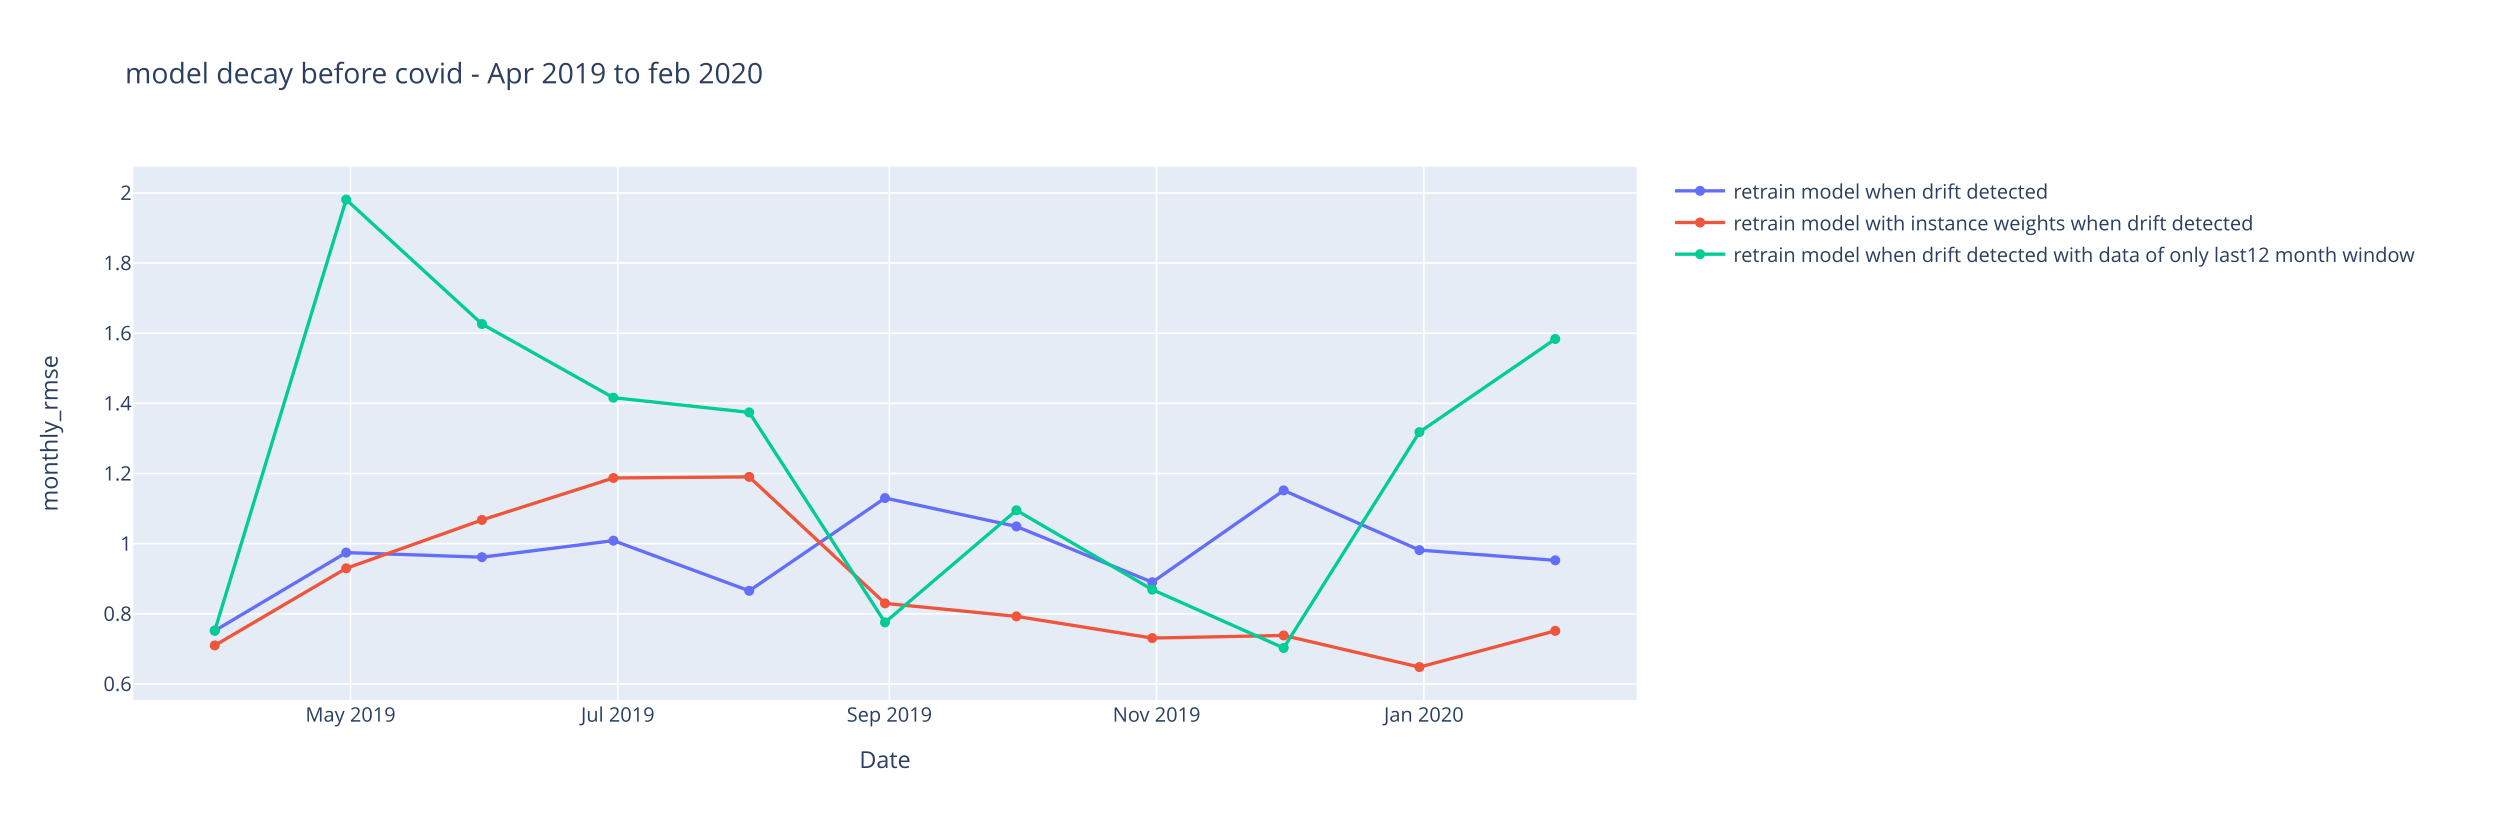
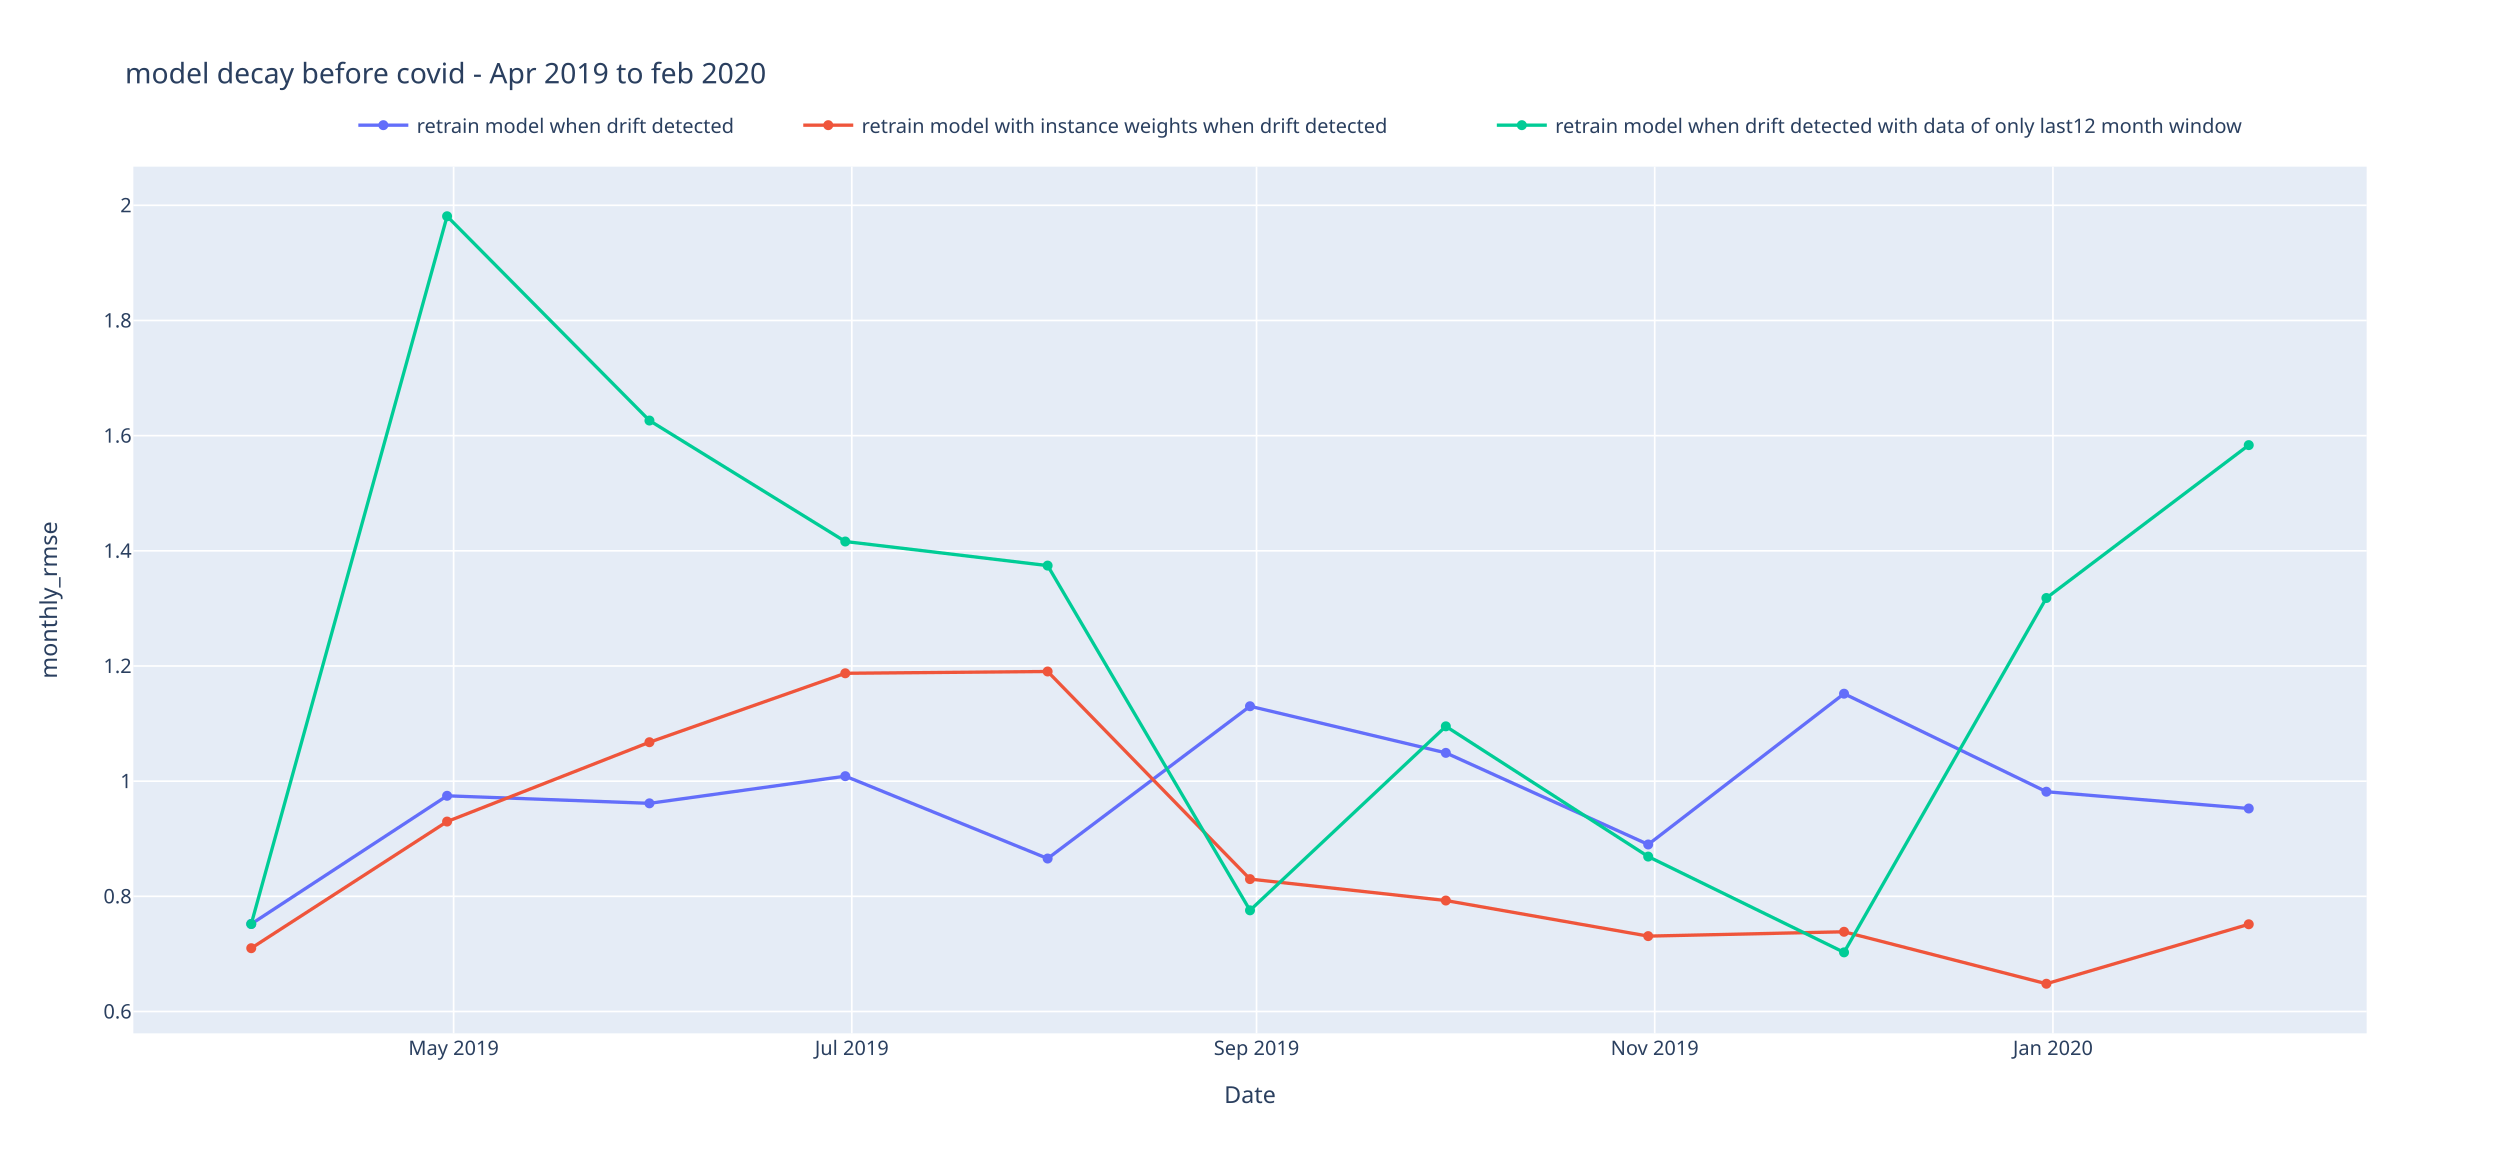
- <svg xmlns="http://www.w3.org/2000/svg" class="main-svg" width="1500" height="500" style="" viewBox="0 0 1500 500">
-   <rect x="0" y="0" width="1500" height="500" style="fill: rgb(255, 255, 255); fill-opacity: 1;" />
-   <defs id="defs-fd77a1">
+ <svg xmlns="http://www.w3.org/2000/svg" class="main-svg" width="1500" height="700" style="" viewBox="0 0 1500 700">
+   <rect x="0" y="0" width="1500" height="700" style="fill: rgb(255, 255, 255); fill-opacity: 1;" />
+   <defs id="defs-35b262">
    <g class="clips">
-       <clipPath id="clipfd77a1xyplot" class="plotclip">
-         <rect width="902" height="320" />
-       </clipPath>
-       <clipPath class="axesclip" id="clipfd77a1x">
-         <rect x="80" y="0" width="902" height="500" />
-       </clipPath>
-       <clipPath class="axesclip" id="clipfd77a1y">
-         <rect x="0" y="100" width="1500" height="320" />
-       </clipPath>
-       <clipPath class="axesclip" id="clipfd77a1xy">
-         <rect x="80" y="100" width="902" height="320" />
+       <clipPath id="clip35b262xyplot" class="plotclip">
+         <rect width="1340" height="520" />
+       </clipPath>
+       <clipPath class="axesclip" id="clip35b262x">
+         <rect x="80" y="0" width="1340" height="700" />
+       </clipPath>
+       <clipPath class="axesclip" id="clip35b262y">
+         <rect x="0" y="100" width="1500" height="520" />
+       </clipPath>
+       <clipPath class="axesclip" id="clip35b262xy">
+         <rect x="80" y="100" width="1340" height="520" />
      </clipPath>
    </g>
    <g class="gradients" />
    <g class="patterns" />
  </defs>
  <g class="bglayer">
-     <rect class="bg" x="80" y="100" width="902" height="320" style="fill: rgb(229, 236, 246); fill-opacity: 1; stroke-width: 0;" />
+     <rect class="bg" x="80" y="100" width="1340" height="520" style="fill: rgb(229, 236, 246); fill-opacity: 1; stroke-width: 0;" />
  </g>
  <g class="layer-below">
    <g class="imagelayer" />
    <g class="shapelayer" />
  </g>
  <g class="cartesianlayer">
    <g class="subplot xy">
      <g class="layer-subplot">
        <g class="shapelayer" />
        <g class="imagelayer" />
      </g>
      <g class="minor-gridlayer">
        <g class="x" />
        <g class="y" />
      </g>
      <g class="gridlayer">
        <g class="x">
-           <path class="xgrid crisp" transform="translate(210.33,0)" d="M0,100v320" style="stroke: rgb(255, 255, 255); stroke-opacity: 1; stroke-width: 1px;" />
-           <path class="xgrid crisp" transform="translate(370.67,0)" d="M0,100v320" style="stroke: rgb(255, 255, 255); stroke-opacity: 1; stroke-width: 1px;" />
-           <path class="xgrid crisp" transform="translate(533.63,0)" d="M0,100v320" style="stroke: rgb(255, 255, 255); stroke-opacity: 1; stroke-width: 1px;" />
-           <path class="xgrid crisp" transform="translate(693.96,0)" d="M0,100v320" style="stroke: rgb(255, 255, 255); stroke-opacity: 1; stroke-width: 1px;" />
-           <path class="xgrid crisp" transform="translate(854.3,0)" d="M0,100v320" style="stroke: rgb(255, 255, 255); stroke-opacity: 1; stroke-width: 1px;" />
+           <path class="xgrid crisp" transform="translate(272.17,0)" d="M0,100v520" style="stroke: rgb(255, 255, 255); stroke-opacity: 1; stroke-width: 1px;" />
+           <path class="xgrid crisp" transform="translate(511.08,0)" d="M0,100v520" style="stroke: rgb(255, 255, 255); stroke-opacity: 1; stroke-width: 1px;" />
+           <path class="xgrid crisp" transform="translate(753.92,0)" d="M0,100v520" style="stroke: rgb(255, 255, 255); stroke-opacity: 1; stroke-width: 1px;" />
+           <path class="xgrid crisp" transform="translate(992.83,0)" d="M0,100v520" style="stroke: rgb(255, 255, 255); stroke-opacity: 1; stroke-width: 1px;" />
+           <path class="xgrid crisp" transform="translate(1231.75,0)" d="M0,100v520" style="stroke: rgb(255, 255, 255); stroke-opacity: 1; stroke-width: 1px;" />
        </g>
        <g class="y">
-           <path class="ygrid crisp" transform="translate(0,410.39)" d="M80,0h902" style="stroke: rgb(255, 255, 255); stroke-opacity: 1; stroke-width: 1px;" />
-           <path class="ygrid crisp" transform="translate(0,368.3)" d="M80,0h902" style="stroke: rgb(255, 255, 255); stroke-opacity: 1; stroke-width: 1px;" />
-           <path class="ygrid crisp" transform="translate(0,326.21)" d="M80,0h902" style="stroke: rgb(255, 255, 255); stroke-opacity: 1; stroke-width: 1px;" />
-           <path class="ygrid crisp" transform="translate(0,284.12)" d="M80,0h902" style="stroke: rgb(255, 255, 255); stroke-opacity: 1; stroke-width: 1px;" />
-           <path class="ygrid crisp" transform="translate(0,242.03)" d="M80,0h902" style="stroke: rgb(255, 255, 255); stroke-opacity: 1; stroke-width: 1px;" />
-           <path class="ygrid crisp" transform="translate(0,199.93)" d="M80,0h902" style="stroke: rgb(255, 255, 255); stroke-opacity: 1; stroke-width: 1px;" />
-           <path class="ygrid crisp" transform="translate(0,157.84)" d="M80,0h902" style="stroke: rgb(255, 255, 255); stroke-opacity: 1; stroke-width: 1px;" />
-           <path class="ygrid crisp" transform="translate(0,115.75)" d="M80,0h902" style="stroke: rgb(255, 255, 255); stroke-opacity: 1; stroke-width: 1px;" />
+           <path class="ygrid crisp" transform="translate(0,606.9)" d="M80,0h1340" style="stroke: rgb(255, 255, 255); stroke-opacity: 1; stroke-width: 1px;" />
+           <path class="ygrid crisp" transform="translate(0,537.8)" d="M80,0h1340" style="stroke: rgb(255, 255, 255); stroke-opacity: 1; stroke-width: 1px;" />
+           <path class="ygrid crisp" transform="translate(0,468.7)" d="M80,0h1340" style="stroke: rgb(255, 255, 255); stroke-opacity: 1; stroke-width: 1px;" />
+           <path class="ygrid crisp" transform="translate(0,399.59)" d="M80,0h1340" style="stroke: rgb(255, 255, 255); stroke-opacity: 1; stroke-width: 1px;" />
+           <path class="ygrid crisp" transform="translate(0,330.49)" d="M80,0h1340" style="stroke: rgb(255, 255, 255); stroke-opacity: 1; stroke-width: 1px;" />
+           <path class="ygrid crisp" transform="translate(0,261.39)" d="M80,0h1340" style="stroke: rgb(255, 255, 255); stroke-opacity: 1; stroke-width: 1px;" />
+           <path class="ygrid crisp" transform="translate(0,192.29)" d="M80,0h1340" style="stroke: rgb(255, 255, 255); stroke-opacity: 1; stroke-width: 1px;" />
+           <path class="ygrid crisp" transform="translate(0,123.18)" d="M80,0h1340" style="stroke: rgb(255, 255, 255); stroke-opacity: 1; stroke-width: 1px;" />
        </g>
      </g>
      <g class="zerolinelayer" />
      <path class="xlines-below" />
      <path class="ylines-below" />
      <g class="overlines-below" />
      <g class="xaxislayer-below" />
      <g class="yaxislayer-below" />
      <g class="overaxes-below" />
-       <g class="plot" transform="translate(80,100)" clip-path="url(#clipfd77a1xyplot)">
+       <g class="plot" transform="translate(80,100)" clip-path="url(#clip35b262xyplot)">
        <g class="scatterlayer mlayer">
-           <g class="trace scatter trace773051" style="stroke-miterlimit: 2; opacity: 1;">
+           <g class="trace scatter trace207ba9" style="stroke-miterlimit: 2; opacity: 1;">
            <g class="fills" />
            <g class="errorbars" />
            <g class="lines">
-               <path class="js-line" d="M48.85,278.41L127.7,231.56L209.18,234.31L288.04,224.38L369.52,254.49L451,198.82L529.85,215.87L611.33,249.35L690.19,194.24L771.67,230.07L853.15,236.2" style="vector-effect: non-scaling-stroke; fill: none; stroke: rgb(99, 110, 250); stroke-opacity: 1; stroke-width: 2px; opacity: 1;" />
+               <path class="js-line" d="M70.75,454.39L188.25,377.48L309.67,382L427.17,365.7L548.58,415.12L670,323.74L787.5,351.72L908.92,406.69L1026.42,316.22L1147.83,375.03L1269.25,385.1" style="vector-effect: non-scaling-stroke; fill: none; stroke: rgb(99, 110, 250); stroke-opacity: 1; stroke-width: 2px; opacity: 1;" />
            </g>
            <g class="points">
-               <path class="point" transform="translate(48.85,278.41)" d="M3,0A3,3 0 1,1 0,-3A3,3 0 0,1 3,0Z" style="opacity: 1; stroke-width: 0px; fill: rgb(99, 110, 250); fill-opacity: 1;" />
-               <path class="point" transform="translate(127.7,231.56)" d="M3,0A3,3 0 1,1 0,-3A3,3 0 0,1 3,0Z" style="opacity: 1; stroke-width: 0px; fill: rgb(99, 110, 250); fill-opacity: 1;" />
-               <path class="point" transform="translate(209.18,234.31)" d="M3,0A3,3 0 1,1 0,-3A3,3 0 0,1 3,0Z" style="opacity: 1; stroke-width: 0px; fill: rgb(99, 110, 250); fill-opacity: 1;" />
-               <path class="point" transform="translate(288.04,224.38)" d="M3,0A3,3 0 1,1 0,-3A3,3 0 0,1 3,0Z" style="opacity: 1; stroke-width: 0px; fill: rgb(99, 110, 250); fill-opacity: 1;" />
-               <path class="point" transform="translate(369.52,254.49)" d="M3,0A3,3 0 1,1 0,-3A3,3 0 0,1 3,0Z" style="opacity: 1; stroke-width: 0px; fill: rgb(99, 110, 250); fill-opacity: 1;" />
-               <path class="point" transform="translate(451,198.82)" d="M3,0A3,3 0 1,1 0,-3A3,3 0 0,1 3,0Z" style="opacity: 1; stroke-width: 0px; fill: rgb(99, 110, 250); fill-opacity: 1;" />
-               <path class="point" transform="translate(529.85,215.87)" d="M3,0A3,3 0 1,1 0,-3A3,3 0 0,1 3,0Z" style="opacity: 1; stroke-width: 0px; fill: rgb(99, 110, 250); fill-opacity: 1;" />
-               <path class="point" transform="translate(611.33,249.35)" d="M3,0A3,3 0 1,1 0,-3A3,3 0 0,1 3,0Z" style="opacity: 1; stroke-width: 0px; fill: rgb(99, 110, 250); fill-opacity: 1;" />
-               <path class="point" transform="translate(690.19,194.24)" d="M3,0A3,3 0 1,1 0,-3A3,3 0 0,1 3,0Z" style="opacity: 1; stroke-width: 0px; fill: rgb(99, 110, 250); fill-opacity: 1;" />
-               <path class="point" transform="translate(771.67,230.07)" d="M3,0A3,3 0 1,1 0,-3A3,3 0 0,1 3,0Z" style="opacity: 1; stroke-width: 0px; fill: rgb(99, 110, 250); fill-opacity: 1;" />
-               <path class="point" transform="translate(853.15,236.2)" d="M3,0A3,3 0 1,1 0,-3A3,3 0 0,1 3,0Z" style="opacity: 1; stroke-width: 0px; fill: rgb(99, 110, 250); fill-opacity: 1;" />
+               <path class="point" transform="translate(70.75,454.39)" d="M3,0A3,3 0 1,1 0,-3A3,3 0 0,1 3,0Z" style="opacity: 1; stroke-width: 0px; fill: rgb(99, 110, 250); fill-opacity: 1;" />
+               <path class="point" transform="translate(188.25,377.48)" d="M3,0A3,3 0 1,1 0,-3A3,3 0 0,1 3,0Z" style="opacity: 1; stroke-width: 0px; fill: rgb(99, 110, 250); fill-opacity: 1;" />
+               <path class="point" transform="translate(309.67,382)" d="M3,0A3,3 0 1,1 0,-3A3,3 0 0,1 3,0Z" style="opacity: 1; stroke-width: 0px; fill: rgb(99, 110, 250); fill-opacity: 1;" />
+               <path class="point" transform="translate(427.17,365.7)" d="M3,0A3,3 0 1,1 0,-3A3,3 0 0,1 3,0Z" style="opacity: 1; stroke-width: 0px; fill: rgb(99, 110, 250); fill-opacity: 1;" />
+               <path class="point" transform="translate(548.58,415.12)" d="M3,0A3,3 0 1,1 0,-3A3,3 0 0,1 3,0Z" style="opacity: 1; stroke-width: 0px; fill: rgb(99, 110, 250); fill-opacity: 1;" />
+               <path class="point" transform="translate(670,323.74)" d="M3,0A3,3 0 1,1 0,-3A3,3 0 0,1 3,0Z" style="opacity: 1; stroke-width: 0px; fill: rgb(99, 110, 250); fill-opacity: 1;" />
+               <path class="point" transform="translate(787.5,351.72)" d="M3,0A3,3 0 1,1 0,-3A3,3 0 0,1 3,0Z" style="opacity: 1; stroke-width: 0px; fill: rgb(99, 110, 250); fill-opacity: 1;" />
+               <path class="point" transform="translate(908.92,406.69)" d="M3,0A3,3 0 1,1 0,-3A3,3 0 0,1 3,0Z" style="opacity: 1; stroke-width: 0px; fill: rgb(99, 110, 250); fill-opacity: 1;" />
+               <path class="point" transform="translate(1026.42,316.22)" d="M3,0A3,3 0 1,1 0,-3A3,3 0 0,1 3,0Z" style="opacity: 1; stroke-width: 0px; fill: rgb(99, 110, 250); fill-opacity: 1;" />
+               <path class="point" transform="translate(1147.83,375.03)" d="M3,0A3,3 0 1,1 0,-3A3,3 0 0,1 3,0Z" style="opacity: 1; stroke-width: 0px; fill: rgb(99, 110, 250); fill-opacity: 1;" />
+               <path class="point" transform="translate(1269.25,385.1)" d="M3,0A3,3 0 1,1 0,-3A3,3 0 0,1 3,0Z" style="opacity: 1; stroke-width: 0px; fill: rgb(99, 110, 250); fill-opacity: 1;" />
            </g>
            <g class="text" />
          </g>
-           <g class="trace scatter trace97c801" style="stroke-miterlimit: 2; opacity: 1;">
+           <g class="trace scatter trace1b366d" style="stroke-miterlimit: 2; opacity: 1;">
            <g class="fills" />
            <g class="errorbars" />
            <g class="lines">
-               <path class="js-line" d="M48.85,287.26L127.7,240.98L209.18,211.97L288.04,186.78L369.52,186.13L451,262.01L529.85,269.83L611.33,282.84L690.19,281.26L771.67,300.25L853.15,278.51" style="vector-effect: non-scaling-stroke; fill: none; stroke: rgb(239, 85, 59); stroke-opacity: 1; stroke-width: 2px; opacity: 1;" />
+               <path class="js-line" d="M70.75,468.92L188.25,392.94L309.67,345.33L427.17,303.97L548.58,302.9L670,427.46L787.5,440.32L908.92,461.67L1026.42,459.07L1147.83,490.25L1269.25,454.56" style="vector-effect: non-scaling-stroke; fill: none; stroke: rgb(239, 85, 59); stroke-opacity: 1; stroke-width: 2px; opacity: 1;" />
            </g>
            <g class="points">
-               <path class="point" transform="translate(48.85,287.26)" d="M3,0A3,3 0 1,1 0,-3A3,3 0 0,1 3,0Z" style="opacity: 1; stroke-width: 0px; fill: rgb(239, 85, 59); fill-opacity: 1;" />
-               <path class="point" transform="translate(127.7,240.98)" d="M3,0A3,3 0 1,1 0,-3A3,3 0 0,1 3,0Z" style="opacity: 1; stroke-width: 0px; fill: rgb(239, 85, 59); fill-opacity: 1;" />
-               <path class="point" transform="translate(209.18,211.97)" d="M3,0A3,3 0 1,1 0,-3A3,3 0 0,1 3,0Z" style="opacity: 1; stroke-width: 0px; fill: rgb(239, 85, 59); fill-opacity: 1;" />
-               <path class="point" transform="translate(288.04,186.78)" d="M3,0A3,3 0 1,1 0,-3A3,3 0 0,1 3,0Z" style="opacity: 1; stroke-width: 0px; fill: rgb(239, 85, 59); fill-opacity: 1;" />
-               <path class="point" transform="translate(369.52,186.13)" d="M3,0A3,3 0 1,1 0,-3A3,3 0 0,1 3,0Z" style="opacity: 1; stroke-width: 0px; fill: rgb(239, 85, 59); fill-opacity: 1;" />
-               <path class="point" transform="translate(451,262.01)" d="M3,0A3,3 0 1,1 0,-3A3,3 0 0,1 3,0Z" style="opacity: 1; stroke-width: 0px; fill: rgb(239, 85, 59); fill-opacity: 1;" />
-               <path class="point" transform="translate(529.85,269.83)" d="M3,0A3,3 0 1,1 0,-3A3,3 0 0,1 3,0Z" style="opacity: 1; stroke-width: 0px; fill: rgb(239, 85, 59); fill-opacity: 1;" />
-               <path class="point" transform="translate(611.33,282.84)" d="M3,0A3,3 0 1,1 0,-3A3,3 0 0,1 3,0Z" style="opacity: 1; stroke-width: 0px; fill: rgb(239, 85, 59); fill-opacity: 1;" />
-               <path class="point" transform="translate(690.19,281.26)" d="M3,0A3,3 0 1,1 0,-3A3,3 0 0,1 3,0Z" style="opacity: 1; stroke-width: 0px; fill: rgb(239, 85, 59); fill-opacity: 1;" />
-               <path class="point" transform="translate(771.67,300.25)" d="M3,0A3,3 0 1,1 0,-3A3,3 0 0,1 3,0Z" style="opacity: 1; stroke-width: 0px; fill: rgb(239, 85, 59); fill-opacity: 1;" />
-               <path class="point" transform="translate(853.15,278.51)" d="M3,0A3,3 0 1,1 0,-3A3,3 0 0,1 3,0Z" style="opacity: 1; stroke-width: 0px; fill: rgb(239, 85, 59); fill-opacity: 1;" />
+               <path class="point" transform="translate(70.75,468.92)" d="M3,0A3,3 0 1,1 0,-3A3,3 0 0,1 3,0Z" style="opacity: 1; stroke-width: 0px; fill: rgb(239, 85, 59); fill-opacity: 1;" />
+               <path class="point" transform="translate(188.25,392.94)" d="M3,0A3,3 0 1,1 0,-3A3,3 0 0,1 3,0Z" style="opacity: 1; stroke-width: 0px; fill: rgb(239, 85, 59); fill-opacity: 1;" />
+               <path class="point" transform="translate(309.67,345.33)" d="M3,0A3,3 0 1,1 0,-3A3,3 0 0,1 3,0Z" style="opacity: 1; stroke-width: 0px; fill: rgb(239, 85, 59); fill-opacity: 1;" />
+               <path class="point" transform="translate(427.17,303.97)" d="M3,0A3,3 0 1,1 0,-3A3,3 0 0,1 3,0Z" style="opacity: 1; stroke-width: 0px; fill: rgb(239, 85, 59); fill-opacity: 1;" />
+               <path class="point" transform="translate(548.58,302.9)" d="M3,0A3,3 0 1,1 0,-3A3,3 0 0,1 3,0Z" style="opacity: 1; stroke-width: 0px; fill: rgb(239, 85, 59); fill-opacity: 1;" />
+               <path class="point" transform="translate(670,427.46)" d="M3,0A3,3 0 1,1 0,-3A3,3 0 0,1 3,0Z" style="opacity: 1; stroke-width: 0px; fill: rgb(239, 85, 59); fill-opacity: 1;" />
+               <path class="point" transform="translate(787.5,440.32)" d="M3,0A3,3 0 1,1 0,-3A3,3 0 0,1 3,0Z" style="opacity: 1; stroke-width: 0px; fill: rgb(239, 85, 59); fill-opacity: 1;" />
+               <path class="point" transform="translate(908.92,461.67)" d="M3,0A3,3 0 1,1 0,-3A3,3 0 0,1 3,0Z" style="opacity: 1; stroke-width: 0px; fill: rgb(239, 85, 59); fill-opacity: 1;" />
+               <path class="point" transform="translate(1026.42,459.07)" d="M3,0A3,3 0 1,1 0,-3A3,3 0 0,1 3,0Z" style="opacity: 1; stroke-width: 0px; fill: rgb(239, 85, 59); fill-opacity: 1;" />
+               <path class="point" transform="translate(1147.83,490.25)" d="M3,0A3,3 0 1,1 0,-3A3,3 0 0,1 3,0Z" style="opacity: 1; stroke-width: 0px; fill: rgb(239, 85, 59); fill-opacity: 1;" />
+               <path class="point" transform="translate(1269.25,454.56)" d="M3,0A3,3 0 1,1 0,-3A3,3 0 0,1 3,0Z" style="opacity: 1; stroke-width: 0px; fill: rgb(239, 85, 59); fill-opacity: 1;" />
            </g>
            <g class="text" />
          </g>
-           <g class="trace scatter tracead3938" style="stroke-miterlimit: 2; opacity: 1;">
+           <g class="trace scatter tracebbe9dc" style="stroke-miterlimit: 2; opacity: 1;">
            <g class="fills" />
            <g class="errorbars" />
            <g class="lines">
-               <path class="js-line" d="M48.85,278.41L127.7,19.75L209.18,94.41L288.04,138.62L369.52,147.43L451,273.42L529.85,206.17L611.33,253.77L690.19,288.78L771.67,159.27L853.15,103.4" style="vector-effect: non-scaling-stroke; fill: none; stroke: rgb(0, 204, 150); stroke-opacity: 1; stroke-width: 2px; opacity: 1;" />
+               <path class="js-line" d="M70.75,454.39L188.25,29.75L309.67,152.33L427.17,224.91L548.58,239.36L670,446.2L787.5,335.8L908.92,413.95L1026.42,471.42L1147.83,258.8L1269.25,167.07" style="vector-effect: non-scaling-stroke; fill: none; stroke: rgb(0, 204, 150); stroke-opacity: 1; stroke-width: 2px; opacity: 1;" />
            </g>
            <g class="points">
-               <path class="point" transform="translate(48.85,278.41)" d="M3,0A3,3 0 1,1 0,-3A3,3 0 0,1 3,0Z" style="opacity: 1; stroke-width: 0px; fill: rgb(0, 204, 150); fill-opacity: 1;" />
-               <path class="point" transform="translate(127.7,19.75)" d="M3,0A3,3 0 1,1 0,-3A3,3 0 0,1 3,0Z" style="opacity: 1; stroke-width: 0px; fill: rgb(0, 204, 150); fill-opacity: 1;" />
-               <path class="point" transform="translate(209.18,94.41)" d="M3,0A3,3 0 1,1 0,-3A3,3 0 0,1 3,0Z" style="opacity: 1; stroke-width: 0px; fill: rgb(0, 204, 150); fill-opacity: 1;" />
-               <path class="point" transform="translate(288.04,138.62)" d="M3,0A3,3 0 1,1 0,-3A3,3 0 0,1 3,0Z" style="opacity: 1; stroke-width: 0px; fill: rgb(0, 204, 150); fill-opacity: 1;" />
-               <path class="point" transform="translate(369.52,147.43)" d="M3,0A3,3 0 1,1 0,-3A3,3 0 0,1 3,0Z" style="opacity: 1; stroke-width: 0px; fill: rgb(0, 204, 150); fill-opacity: 1;" />
-               <path class="point" transform="translate(451,273.42)" d="M3,0A3,3 0 1,1 0,-3A3,3 0 0,1 3,0Z" style="opacity: 1; stroke-width: 0px; fill: rgb(0, 204, 150); fill-opacity: 1;" />
-               <path class="point" transform="translate(529.85,206.17)" d="M3,0A3,3 0 1,1 0,-3A3,3 0 0,1 3,0Z" style="opacity: 1; stroke-width: 0px; fill: rgb(0, 204, 150); fill-opacity: 1;" />
-               <path class="point" transform="translate(611.33,253.77)" d="M3,0A3,3 0 1,1 0,-3A3,3 0 0,1 3,0Z" style="opacity: 1; stroke-width: 0px; fill: rgb(0, 204, 150); fill-opacity: 1;" />
-               <path class="point" transform="translate(690.19,288.78)" d="M3,0A3,3 0 1,1 0,-3A3,3 0 0,1 3,0Z" style="opacity: 1; stroke-width: 0px; fill: rgb(0, 204, 150); fill-opacity: 1;" />
-               <path class="point" transform="translate(771.67,159.27)" d="M3,0A3,3 0 1,1 0,-3A3,3 0 0,1 3,0Z" style="opacity: 1; stroke-width: 0px; fill: rgb(0, 204, 150); fill-opacity: 1;" />
-               <path class="point" transform="translate(853.15,103.4)" d="M3,0A3,3 0 1,1 0,-3A3,3 0 0,1 3,0Z" style="opacity: 1; stroke-width: 0px; fill: rgb(0, 204, 150); fill-opacity: 1;" />
+               <path class="point" transform="translate(70.75,454.39)" d="M3,0A3,3 0 1,1 0,-3A3,3 0 0,1 3,0Z" style="opacity: 1; stroke-width: 0px; fill: rgb(0, 204, 150); fill-opacity: 1;" />
+               <path class="point" transform="translate(188.25,29.75)" d="M3,0A3,3 0 1,1 0,-3A3,3 0 0,1 3,0Z" style="opacity: 1; stroke-width: 0px; fill: rgb(0, 204, 150); fill-opacity: 1;" />
+               <path class="point" transform="translate(309.67,152.33)" d="M3,0A3,3 0 1,1 0,-3A3,3 0 0,1 3,0Z" style="opacity: 1; stroke-width: 0px; fill: rgb(0, 204, 150); fill-opacity: 1;" />
+               <path class="point" transform="translate(427.17,224.91)" d="M3,0A3,3 0 1,1 0,-3A3,3 0 0,1 3,0Z" style="opacity: 1; stroke-width: 0px; fill: rgb(0, 204, 150); fill-opacity: 1;" />
+               <path class="point" transform="translate(548.58,239.36)" d="M3,0A3,3 0 1,1 0,-3A3,3 0 0,1 3,0Z" style="opacity: 1; stroke-width: 0px; fill: rgb(0, 204, 150); fill-opacity: 1;" />
+               <path class="point" transform="translate(670,446.2)" d="M3,0A3,3 0 1,1 0,-3A3,3 0 0,1 3,0Z" style="opacity: 1; stroke-width: 0px; fill: rgb(0, 204, 150); fill-opacity: 1;" />
+               <path class="point" transform="translate(787.5,335.8)" d="M3,0A3,3 0 1,1 0,-3A3,3 0 0,1 3,0Z" style="opacity: 1; stroke-width: 0px; fill: rgb(0, 204, 150); fill-opacity: 1;" />
+               <path class="point" transform="translate(908.92,413.95)" d="M3,0A3,3 0 1,1 0,-3A3,3 0 0,1 3,0Z" style="opacity: 1; stroke-width: 0px; fill: rgb(0, 204, 150); fill-opacity: 1;" />
+               <path class="point" transform="translate(1026.42,471.42)" d="M3,0A3,3 0 1,1 0,-3A3,3 0 0,1 3,0Z" style="opacity: 1; stroke-width: 0px; fill: rgb(0, 204, 150); fill-opacity: 1;" />
+               <path class="point" transform="translate(1147.83,258.8)" d="M3,0A3,3 0 1,1 0,-3A3,3 0 0,1 3,0Z" style="opacity: 1; stroke-width: 0px; fill: rgb(0, 204, 150); fill-opacity: 1;" />
+               <path class="point" transform="translate(1269.25,167.07)" d="M3,0A3,3 0 1,1 0,-3A3,3 0 0,1 3,0Z" style="opacity: 1; stroke-width: 0px; fill: rgb(0, 204, 150); fill-opacity: 1;" />
            </g>
            <g class="text" />
          </g>
        </g>
      </g>
      <g class="overplot" />
      <path class="xlines-above crisp" d="M0,0" style="fill: none;" />
      <path class="ylines-above crisp" d="M0,0" style="fill: none;" />
      <g class="overlines-above" />
      <g class="xaxislayer-above">
        <g class="xtick">
-           <text text-anchor="middle" x="0" y="433" transform="translate(210.33,0)" style="font-family: 'Open Sans', verdana, arial, sans-serif; font-size: 12px; fill: rgb(42, 63, 95); fill-opacity: 1; white-space: pre; opacity: 1;">May 2019</text>
-         </g>
-         <g class="xtick">
-           <text text-anchor="middle" x="0" y="433" style="font-family: 'Open Sans', verdana, arial, sans-serif; font-size: 12px; fill: rgb(42, 63, 95); fill-opacity: 1; white-space: pre; opacity: 1;" transform="translate(370.67,0)">Jul 2019</text>
-         </g>
-         <g class="xtick">
-           <text text-anchor="middle" x="0" y="433" style="font-family: 'Open Sans', verdana, arial, sans-serif; font-size: 12px; fill: rgb(42, 63, 95); fill-opacity: 1; white-space: pre; opacity: 1;" transform="translate(533.63,0)">Sep 2019</text>
-         </g>
-         <g class="xtick">
-           <text text-anchor="middle" x="0" y="433" style="font-family: 'Open Sans', verdana, arial, sans-serif; font-size: 12px; fill: rgb(42, 63, 95); fill-opacity: 1; white-space: pre; opacity: 1;" transform="translate(693.96,0)">Nov 2019</text>
-         </g>
-         <g class="xtick">
-           <text text-anchor="middle" x="0" y="433" style="font-family: 'Open Sans', verdana, arial, sans-serif; font-size: 12px; fill: rgb(42, 63, 95); fill-opacity: 1; white-space: pre; opacity: 1;" transform="translate(854.3,0)">Jan 2020</text>
+           <text text-anchor="middle" x="0" y="633" transform="translate(272.17,0)" style="font-family: 'Arial Black'; font-size: 12px; fill: rgb(42, 63, 95); fill-opacity: 1; white-space: pre; opacity: 1;">May 2019</text>
+         </g>
+         <g class="xtick">
+           <text text-anchor="middle" x="0" y="633" style="font-family: 'Arial Black'; font-size: 12px; fill: rgb(42, 63, 95); fill-opacity: 1; white-space: pre; opacity: 1;" transform="translate(511.08,0)">Jul 2019</text>
+         </g>
+         <g class="xtick">
+           <text text-anchor="middle" x="0" y="633" style="font-family: 'Arial Black'; font-size: 12px; fill: rgb(42, 63, 95); fill-opacity: 1; white-space: pre; opacity: 1;" transform="translate(753.92,0)">Sep 2019</text>
+         </g>
+         <g class="xtick">
+           <text text-anchor="middle" x="0" y="633" style="font-family: 'Arial Black'; font-size: 12px; fill: rgb(42, 63, 95); fill-opacity: 1; white-space: pre; opacity: 1;" transform="translate(992.83,0)">Nov 2019</text>
+         </g>
+         <g class="xtick">
+           <text text-anchor="middle" x="0" y="633" style="font-family: 'Arial Black'; font-size: 12px; fill: rgb(42, 63, 95); fill-opacity: 1; white-space: pre; opacity: 1;" transform="translate(1231.75,0)">Jan 2020</text>
        </g>
      </g>
      <g class="yaxislayer-above">
        <g class="ytick">
-           <text text-anchor="end" x="79" y="4.2" transform="translate(0,410.39)" style="font-family: 'Open Sans', verdana, arial, sans-serif; font-size: 12px; fill: rgb(42, 63, 95); fill-opacity: 1; white-space: pre; opacity: 1;">0.6</text>
-         </g>
-         <g class="ytick">
-           <text text-anchor="end" x="79" y="4.2" style="font-family: 'Open Sans', verdana, arial, sans-serif; font-size: 12px; fill: rgb(42, 63, 95); fill-opacity: 1; white-space: pre; opacity: 1;" transform="translate(0,368.3)">0.8</text>
-         </g>
-         <g class="ytick">
-           <text text-anchor="end" x="79" y="4.2" style="font-family: 'Open Sans', verdana, arial, sans-serif; font-size: 12px; fill: rgb(42, 63, 95); fill-opacity: 1; white-space: pre; opacity: 1;" transform="translate(0,326.21)">1</text>
-         </g>
-         <g class="ytick">
-           <text text-anchor="end" x="79" y="4.2" style="font-family: 'Open Sans', verdana, arial, sans-serif; font-size: 12px; fill: rgb(42, 63, 95); fill-opacity: 1; white-space: pre; opacity: 1;" transform="translate(0,284.12)">1.2</text>
-         </g>
-         <g class="ytick">
-           <text text-anchor="end" x="79" y="4.2" style="font-family: 'Open Sans', verdana, arial, sans-serif; font-size: 12px; fill: rgb(42, 63, 95); fill-opacity: 1; white-space: pre; opacity: 1;" transform="translate(0,242.03)">1.4</text>
-         </g>
-         <g class="ytick">
-           <text text-anchor="end" x="79" y="4.2" style="font-family: 'Open Sans', verdana, arial, sans-serif; font-size: 12px; fill: rgb(42, 63, 95); fill-opacity: 1; white-space: pre; opacity: 1;" transform="translate(0,199.93)">1.6</text>
-         </g>
-         <g class="ytick">
-           <text text-anchor="end" x="79" y="4.2" style="font-family: 'Open Sans', verdana, arial, sans-serif; font-size: 12px; fill: rgb(42, 63, 95); fill-opacity: 1; white-space: pre; opacity: 1;" transform="translate(0,157.84)">1.8</text>
-         </g>
-         <g class="ytick">
-           <text text-anchor="end" x="79" y="4.2" style="font-family: 'Open Sans', verdana, arial, sans-serif; font-size: 12px; fill: rgb(42, 63, 95); fill-opacity: 1; white-space: pre; opacity: 1;" transform="translate(0,115.75)">2</text>
+           <text text-anchor="end" x="79" y="4.2" transform="translate(0,606.9)" style="font-family: 'Arial Black'; font-size: 12px; fill: rgb(42, 63, 95); fill-opacity: 1; white-space: pre; opacity: 1;">0.6</text>
+         </g>
+         <g class="ytick">
+           <text text-anchor="end" x="79" y="4.2" style="font-family: 'Arial Black'; font-size: 12px; fill: rgb(42, 63, 95); fill-opacity: 1; white-space: pre; opacity: 1;" transform="translate(0,537.8)">0.8</text>
+         </g>
+         <g class="ytick">
+           <text text-anchor="end" x="79" y="4.2" style="font-family: 'Arial Black'; font-size: 12px; fill: rgb(42, 63, 95); fill-opacity: 1; white-space: pre; opacity: 1;" transform="translate(0,468.7)">1</text>
+         </g>
+         <g class="ytick">
+           <text text-anchor="end" x="79" y="4.2" style="font-family: 'Arial Black'; font-size: 12px; fill: rgb(42, 63, 95); fill-opacity: 1; white-space: pre; opacity: 1;" transform="translate(0,399.59)">1.2</text>
+         </g>
+         <g class="ytick">
+           <text text-anchor="end" x="79" y="4.2" style="font-family: 'Arial Black'; font-size: 12px; fill: rgb(42, 63, 95); fill-opacity: 1; white-space: pre; opacity: 1;" transform="translate(0,330.49)">1.4</text>
+         </g>
+         <g class="ytick">
+           <text text-anchor="end" x="79" y="4.2" style="font-family: 'Arial Black'; font-size: 12px; fill: rgb(42, 63, 95); fill-opacity: 1; white-space: pre; opacity: 1;" transform="translate(0,261.39)">1.6</text>
+         </g>
+         <g class="ytick">
+           <text text-anchor="end" x="79" y="4.2" style="font-family: 'Arial Black'; font-size: 12px; fill: rgb(42, 63, 95); fill-opacity: 1; white-space: pre; opacity: 1;" transform="translate(0,192.29)">1.8</text>
+         </g>
+         <g class="ytick">
+           <text text-anchor="end" x="79" y="4.2" style="font-family: 'Arial Black'; font-size: 12px; fill: rgb(42, 63, 95); fill-opacity: 1; white-space: pre; opacity: 1;" transform="translate(0,123.18)">2</text>
        </g>
      </g>
      <g class="overaxes-above" />
    </g>
  </g>
  <g class="polarlayer" />
  <g class="smithlayer" />
  <g class="ternarylayer" />
  <g class="geolayer" />
  <g class="funnelarealayer" />
  <g class="pielayer" />
  <g class="iciclelayer" />
  <g class="treemaplayer" />
  <g class="sunburstlayer" />
  <g class="glimages" />
-   <defs id="topdefs-fd77a1">
+   <defs id="topdefs-35b262">
    <g class="clips" />
-     <clipPath id="legendfd77a1">
-       <rect width="488" height="67" x="0" y="0" />
+     <clipPath id="legend35b262">
+       <rect width="1210" height="29" x="0" y="0" />
    </clipPath>
  </defs>
  <g class="layer-above">
    <g class="imagelayer" />
    <g class="shapelayer" />
  </g>
  <g class="infolayer">
-     <g class="legend" pointer-events="all" transform="translate(1000.04,100)">
-       <rect class="bg" shape-rendering="crispEdges" style="stroke: rgb(68, 68, 68); stroke-opacity: 1; fill: rgb(255, 255, 255); fill-opacity: 1; stroke-width: 0px;" width="488" height="67" x="0" y="0" />
-       <g class="scrollbox" transform="" clip-path="url(#legendfd77a1)">
+     <g class="legend" pointer-events="all" transform="translate(210,60.6)">
+       <rect class="bg" shape-rendering="crispEdges" style="stroke: rgb(68, 68, 68); stroke-opacity: 1; fill: rgb(255, 255, 255); fill-opacity: 1; stroke-width: 0px;" width="1210" height="29" x="0" y="0" />
+       <g class="scrollbox" transform="" clip-path="url(#legend35b262)">
        <g class="groups">
          <g class="traces" transform="translate(0,14.5)" style="opacity: 1;">
-             <text class="legendtext" text-anchor="start" x="40" y="4.68" style="font-family: 'Open Sans', verdana, arial, sans-serif; font-size: 12px; fill: rgb(42, 63, 95); fill-opacity: 1; white-space: pre;">retrain model when drift detected</text>
+             <text class="legendtext" text-anchor="start" x="40" y="4.68" style="font-family: 'Arial Black'; font-size: 12px; fill: rgb(42, 63, 95); fill-opacity: 1; white-space: pre;">retrain model when drift detected</text>
            <g class="layers" style="opacity: 1;">
              <g class="legendfill" />
              <g class="legendlines">
                <path class="js-line" d="M5,0h30" style="fill: none; stroke: rgb(99, 110, 250); stroke-opacity: 1; stroke-width: 2px;" />
              </g>
              <g class="legendsymbols">
                <g class="legendpoints">
                  <path class="scatterpts" transform="translate(20,0)" d="M3,0A3,3 0 1,1 0,-3A3,3 0 0,1 3,0Z" style="opacity: 1; stroke-width: 0px; fill: rgb(99, 110, 250); fill-opacity: 1;" />
                </g>
              </g>
            </g>
-             <rect class="legendtoggle" x="0" y="-9.5" width="482.297" height="19" style="fill: rgb(0, 0, 0); fill-opacity: 0;" />
-           </g>
-           <g class="traces" transform="translate(0,33.5)" style="opacity: 1;">
-             <text class="legendtext" text-anchor="start" x="40" y="4.68" style="font-family: 'Open Sans', verdana, arial, sans-serif; font-size: 12px; fill: rgb(42, 63, 95); fill-opacity: 1; white-space: pre;">retrain model with instance weights when drift detected</text>
+             <rect class="legendtoggle" x="0" y="-9.5" width="264.453" height="19" style="fill: rgb(0, 0, 0); fill-opacity: 0;" />
+           </g>
+           <g class="traces" transform="translate(266.9531,14.5)" style="opacity: 1;">
+             <text class="legendtext" text-anchor="start" x="40" y="4.68" style="font-family: 'Arial Black'; font-size: 12px; fill: rgb(42, 63, 95); fill-opacity: 1; white-space: pre;">retrain model with instance weights when drift detected</text>
            <g class="layers" style="opacity: 1;">
              <g class="legendfill" />
              <g class="legendlines">
                <path class="js-line" d="M5,0h30" style="fill: none; stroke: rgb(239, 85, 59); stroke-opacity: 1; stroke-width: 2px;" />
              </g>
              <g class="legendsymbols">
                <g class="legendpoints">
                  <path class="scatterpts" transform="translate(20,0)" d="M3,0A3,3 0 1,1 0,-3A3,3 0 0,1 3,0Z" style="opacity: 1; stroke-width: 0px; fill: rgb(239, 85, 59); fill-opacity: 1;" />
                </g>
              </g>
            </g>
-             <rect class="legendtoggle" x="0" y="-9.5" width="482.297" height="19" style="fill: rgb(0, 0, 0); fill-opacity: 0;" />
-           </g>
-           <g class="traces" transform="translate(0,52.5)" style="opacity: 1;">
-             <text class="legendtext" text-anchor="start" x="40" y="4.68" style="font-family: 'Open Sans', verdana, arial, sans-serif; font-size: 12px; fill: rgb(42, 63, 95); fill-opacity: 1; white-space: pre;">retrain model when drift detected with data of only last12 month window</text>
+             <rect class="legendtoggle" x="0" y="-9.5" width="413.641" height="19" style="fill: rgb(0, 0, 0); fill-opacity: 0;" />
+           </g>
+           <g class="traces" transform="translate(683.0938,14.5)" style="opacity: 1;">
+             <text class="legendtext" text-anchor="start" x="40" y="4.68" style="font-family: 'Arial Black'; font-size: 12px; fill: rgb(42, 63, 95); fill-opacity: 1; white-space: pre;">retrain model when drift detected with data of only last12 month window</text>
            <g class="layers" style="opacity: 1;">
              <g class="legendfill" />
              <g class="legendlines">
                <path class="js-line" d="M5,0h30" style="fill: none; stroke: rgb(0, 204, 150); stroke-opacity: 1; stroke-width: 2px;" />
              </g>
              <g class="legendsymbols">
                <g class="legendpoints">
                  <path class="scatterpts" transform="translate(20,0)" d="M3,0A3,3 0 1,1 0,-3A3,3 0 0,1 3,0Z" style="opacity: 1; stroke-width: 0px; fill: rgb(0, 204, 150); fill-opacity: 1;" />
                </g>
              </g>
            </g>
-             <rect class="legendtoggle" x="0" y="-9.5" width="482.297" height="19" style="fill: rgb(0, 0, 0); fill-opacity: 0;" />
+             <rect class="legendtoggle" x="0" y="-9.5" width="523.578" height="19" style="fill: rgb(0, 0, 0); fill-opacity: 0;" />
          </g>
        </g>
      </g>
      <rect class="scrollbar" rx="20" ry="3" width="0" height="0" style="fill: rgb(128, 139, 164); fill-opacity: 1;" x="0" y="0" />
    </g>
    <g class="g-gtitle">
-       <text class="gtitle" x="75" y="50" text-anchor="start" dy="0em" style="font-family: 'Open Sans', verdana, arial, sans-serif; font-size: 17px; fill: rgb(42, 63, 95); opacity: 1; font-weight: normal; white-space: pre;">model decay before covid - Apr 2019 to feb 2020</text>
+       <text class="gtitle" x="75" y="50" text-anchor="start" dy="0em" style="font-family: 'Arial Black'; font-size: 17px; fill: rgb(42, 63, 95); opacity: 1; font-weight: normal; white-space: pre;">model decay before covid - Apr 2019 to feb 2020</text>
    </g>
    <g class="g-xtitle">
-       <text class="xtitle" x="531" y="460.8" text-anchor="middle" style="font-family: 'Open Sans', verdana, arial, sans-serif; font-size: 14px; fill: rgb(42, 63, 95); opacity: 1; font-weight: normal; white-space: pre;">Date</text>
+       <text class="xtitle" x="750" y="661.8" text-anchor="middle" style="font-family: 'Arial Black'; font-size: 14px; fill: rgb(42, 63, 95); opacity: 1; font-weight: normal; white-space: pre;">Date</text>
    </g>
    <g class="g-ytitle">
-       <text class="ytitle" transform="rotate(-90,34.575,260)" x="34.575" y="260" text-anchor="middle" style="font-family: 'Open Sans', verdana, arial, sans-serif; font-size: 14px; fill: rgb(42, 63, 95); opacity: 1; font-weight: normal; white-space: pre;">monthly_rmse</text>
+       <text class="ytitle" transform="rotate(-90,34.18438,360)" x="34.184" y="360" text-anchor="middle" style="font-family: 'Arial Black'; font-size: 14px; fill: rgb(42, 63, 95); opacity: 1; font-weight: normal; white-space: pre;">monthly_rmse</text>
    </g>
  </g>
</svg>
